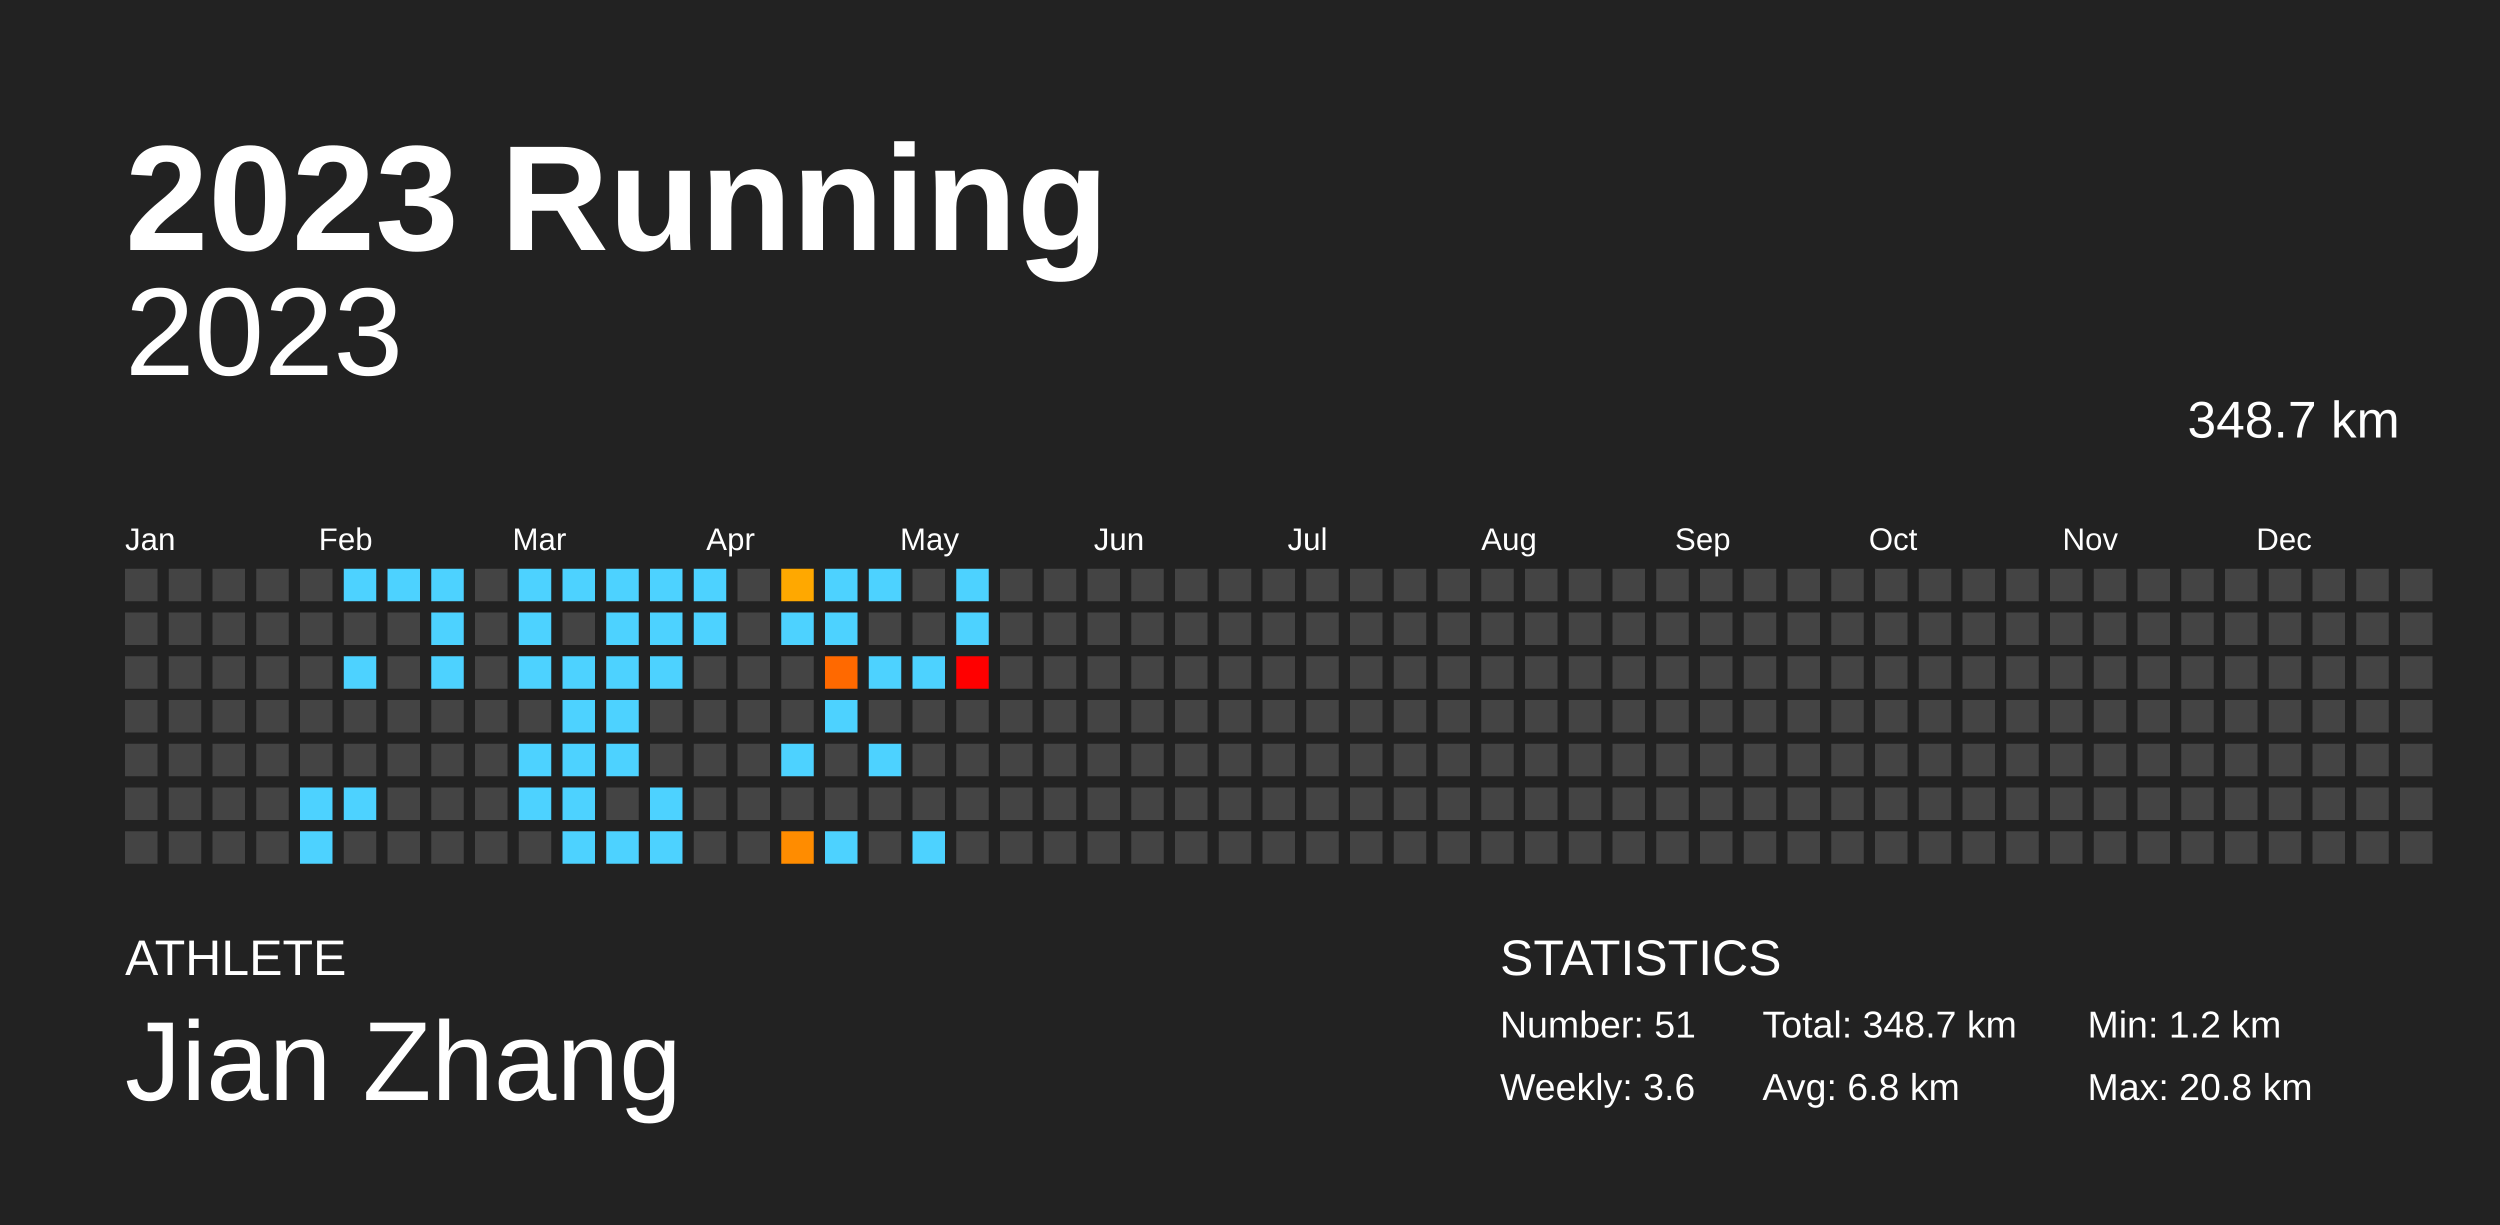
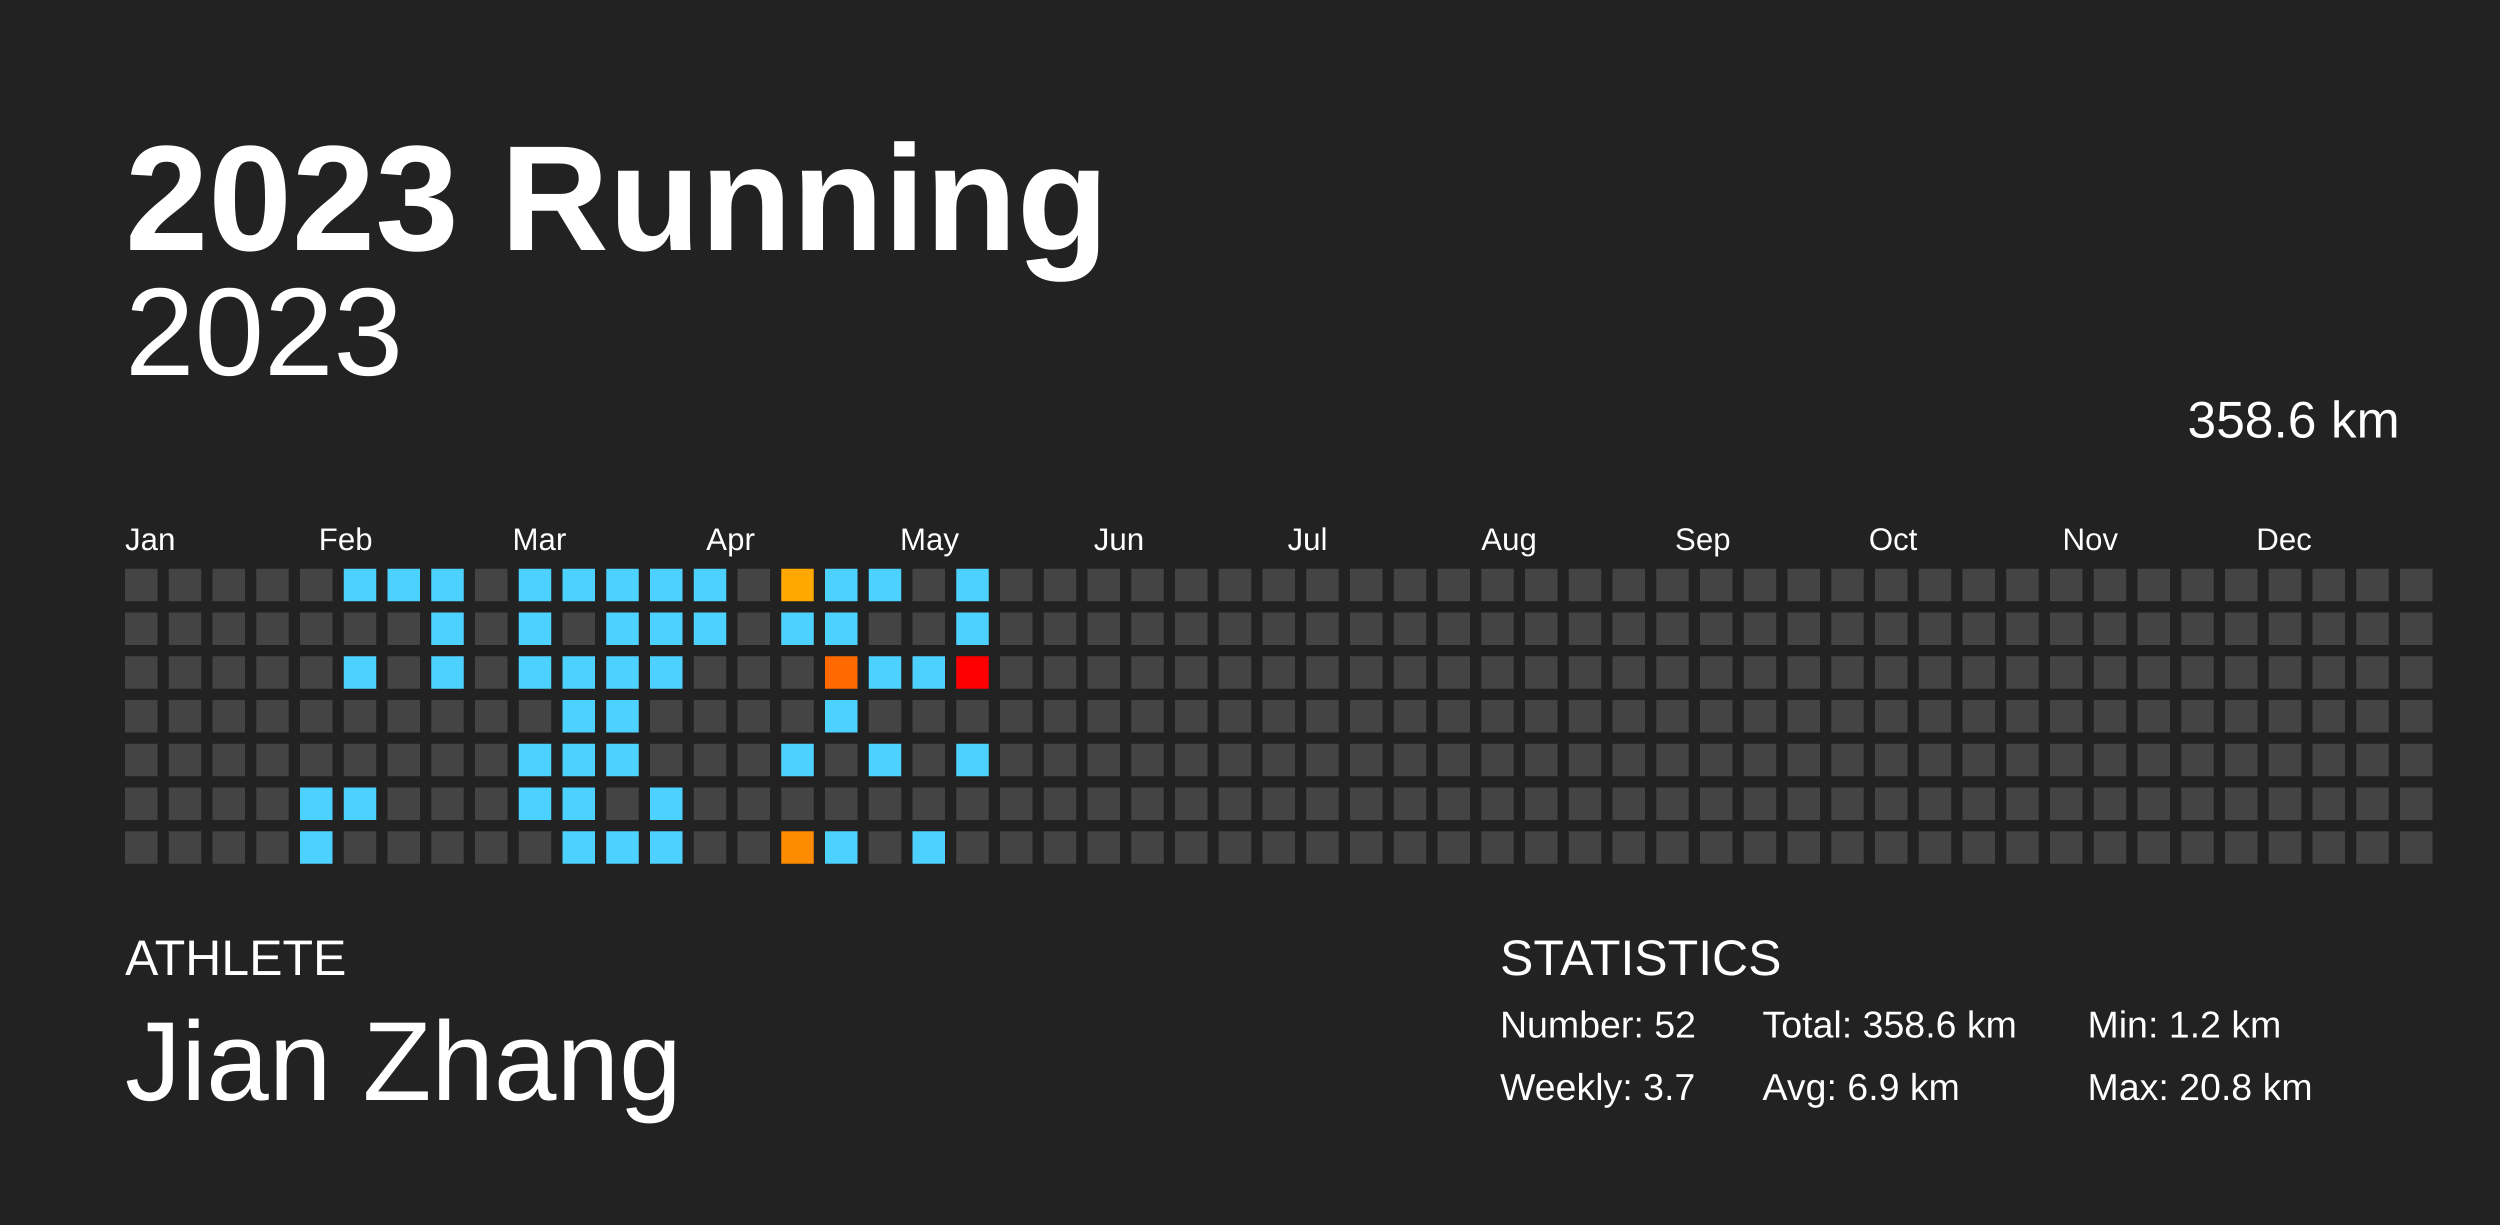
<svg xmlns="http://www.w3.org/2000/svg" baseProfile="full" height="98mm" version="1.1" viewBox="0,0,200,98" width="200mm">
  <defs />
  <rect fill="#222222" height="98" width="200" x="0" y="0" />
  <text fill="#FFFFFF" style="font-size:12px; font-family:Arial; font-weight:bold;" x="10" y="20">2023 Running</text>
  <text fill="#FFFFFF" style="font-size:4px; font-family:Arial" x="10" y="78">ATHLETE</text>
  <text fill="#FFFFFF" style="font-size:9px; font-family:Arial" x="10" y="88">Jian Zhang</text>
  <text fill="#FFFFFF" style="font-size:4px; font-family:Arial" x="120" y="78">STATISTICS</text>
-   <text fill="#FFFFFF" style="font-size:3px; font-family:Arial" x="120" y="83">Number: 51</text>
-   <text fill="#FFFFFF" style="font-size:3px; font-family:Arial" x="120" y="88">Weekly: 3.6</text>
-   <text fill="#FFFFFF" style="font-size:3px; font-family:Arial" x="141" y="83">Total: 348.7 km</text>
-   <text fill="#FFFFFF" style="font-size:3px; font-family:Arial" x="141" y="88">Avg: 6.8 km</text>
+   <text fill="#FFFFFF" style="font-size:3px; font-family:Arial" x="120" y="83">Number: 52</text>
+   <text fill="#FFFFFF" style="font-size:3px; font-family:Arial" x="120" y="88">Weekly: 3.7</text>
+   <text fill="#FFFFFF" style="font-size:3px; font-family:Arial" x="141" y="83">Total: 358.6 km</text>
+   <text fill="#FFFFFF" style="font-size:3px; font-family:Arial" x="141" y="88">Avg: 6.9 km</text>
  <text fill="#FFFFFF" style="font-size:3px; font-family:Arial" x="167" y="83">Min: 1.2 km</text>
  <text fill="#FFFFFF" style="font-size:3px; font-family:Arial" x="167" y="88">Max: 20.8 km</text>
  <text alignment-baseline="hanging" fill="#FFFFFF" style="font-size:10.0px; font-family:Arial;" x="10" y="30">2023</text>
-   <text alignment-baseline="hanging" fill="#FFFFFF" style="font-size:4.125px; font-family:Arial;" x="175" y="35">348.7 km</text>
+   <text alignment-baseline="hanging" fill="#FFFFFF" style="font-size:4.125px; font-family:Arial;" x="175" y="35">358.6 km</text>
  <text fill="#FFFFFF" style="font-size:2.5px; font-family:Arial" x="10.0" y="44">Jan</text>
  <text fill="#FFFFFF" style="font-size:2.5px; font-family:Arial" x="25.5" y="44">Feb</text>
  <text fill="#FFFFFF" style="font-size:2.5px; font-family:Arial" x="41.0" y="44">Mar</text>
  <text fill="#FFFFFF" style="font-size:2.5px; font-family:Arial" x="56.5" y="44">Apr</text>
  <text fill="#FFFFFF" style="font-size:2.5px; font-family:Arial" x="72.0" y="44">May</text>
  <text fill="#FFFFFF" style="font-size:2.5px; font-family:Arial" x="87.5" y="44">Jun</text>
  <text fill="#FFFFFF" style="font-size:2.5px; font-family:Arial" x="103.0" y="44">Jul</text>
  <text fill="#FFFFFF" style="font-size:2.5px; font-family:Arial" x="118.5" y="44">Aug</text>
  <text fill="#FFFFFF" style="font-size:2.5px; font-family:Arial" x="134.0" y="44">Sep</text>
  <text fill="#FFFFFF" style="font-size:2.5px; font-family:Arial" x="149.5" y="44">Oct</text>
  <text fill="#FFFFFF" style="font-size:2.5px; font-family:Arial" x="165.0" y="44">Nov</text>
  <text fill="#FFFFFF" style="font-size:2.5px; font-family:Arial" x="180.5" y="44">Dec</text>
  <rect fill="#444444" height="2.6" width="2.6" x="10.0" y="45.5" />
  <rect fill="#444444" height="2.6" width="2.6" x="10.0" y="49.0" />
  <rect fill="#444444" height="2.6" width="2.6" x="10.0" y="52.5" />
  <rect fill="#444444" height="2.6" width="2.6" x="10.0" y="56.0" />
  <rect fill="#444444" height="2.6" width="2.6" x="10.0" y="59.5" />
  <rect fill="#444444" height="2.6" width="2.6" x="10.0" y="63.0" />
  <rect fill="#444444" height="2.6" width="2.6" x="10.0" y="66.5" />
  <rect fill="#444444" height="2.6" width="2.6" x="13.5" y="45.5" />
  <rect fill="#444444" height="2.6" width="2.6" x="13.5" y="49.0" />
  <rect fill="#444444" height="2.6" width="2.6" x="13.5" y="52.5" />
  <rect fill="#444444" height="2.6" width="2.6" x="13.5" y="56.0" />
  <rect fill="#444444" height="2.6" width="2.6" x="13.5" y="59.5" />
  <rect fill="#444444" height="2.6" width="2.6" x="13.5" y="63.0" />
  <rect fill="#444444" height="2.6" width="2.6" x="13.5" y="66.5" />
  <rect fill="#444444" height="2.6" width="2.6" x="17.0" y="45.5" />
  <rect fill="#444444" height="2.6" width="2.6" x="17.0" y="49.0" />
  <rect fill="#444444" height="2.6" width="2.6" x="17.0" y="52.5" />
  <rect fill="#444444" height="2.6" width="2.6" x="17.0" y="56.0" />
  <rect fill="#444444" height="2.6" width="2.6" x="17.0" y="59.5" />
  <rect fill="#444444" height="2.6" width="2.6" x="17.0" y="63.0" />
  <rect fill="#444444" height="2.6" width="2.6" x="17.0" y="66.5" />
  <rect fill="#444444" height="2.6" width="2.6" x="20.5" y="45.5" />
  <rect fill="#444444" height="2.6" width="2.6" x="20.5" y="49.0" />
  <rect fill="#444444" height="2.6" width="2.6" x="20.5" y="52.5" />
  <rect fill="#444444" height="2.6" width="2.6" x="20.5" y="56.0" />
  <rect fill="#444444" height="2.6" width="2.6" x="20.5" y="59.5" />
  <rect fill="#444444" height="2.6" width="2.6" x="20.5" y="63.0" />
  <rect fill="#444444" height="2.6" width="2.6" x="20.5" y="66.5" />
  <rect fill="#444444" height="2.6" width="2.6" x="24.0" y="45.5" />
  <rect fill="#444444" height="2.6" width="2.6" x="24.0" y="49.0" />
  <rect fill="#444444" height="2.6" width="2.6" x="24.0" y="52.5" />
  <rect fill="#444444" height="2.6" width="2.6" x="24.0" y="56.0" />
  <rect fill="#444444" height="2.6" width="2.6" x="24.0" y="59.5" />
  <rect fill="#4dd2ff" height="2.6" width="2.6" x="24.0" y="63.0" />
  <rect fill="#4dd2ff" height="2.6" width="2.6" x="24.0" y="66.5" />
  <rect fill="#4dd2ff" height="2.6" width="2.6" x="27.5" y="45.5" />
  <rect fill="#444444" height="2.6" width="2.6" x="27.5" y="49.0" />
  <rect fill="#4dd2ff" height="2.6" width="2.6" x="27.5" y="52.5" />
  <rect fill="#444444" height="2.6" width="2.6" x="27.5" y="56.0" />
  <rect fill="#444444" height="2.6" width="2.6" x="27.5" y="59.5" />
  <rect fill="#4dd2ff" height="2.6" width="2.6" x="27.5" y="63.0" />
  <rect fill="#444444" height="2.6" width="2.6" x="27.5" y="66.5" />
  <rect fill="#4dd2ff" height="2.6" width="2.6" x="31.0" y="45.5" />
  <rect fill="#444444" height="2.6" width="2.6" x="31.0" y="49.0" />
  <rect fill="#444444" height="2.6" width="2.6" x="31.0" y="52.5" />
  <rect fill="#444444" height="2.6" width="2.6" x="31.0" y="56.0" />
  <rect fill="#444444" height="2.6" width="2.6" x="31.0" y="59.5" />
  <rect fill="#444444" height="2.6" width="2.6" x="31.0" y="63.0" />
  <rect fill="#444444" height="2.6" width="2.6" x="31.0" y="66.5" />
  <rect fill="#4dd2ff" height="2.6" width="2.6" x="34.5" y="45.5" />
  <rect fill="#4dd2ff" height="2.6" width="2.6" x="34.5" y="49.0" />
  <rect fill="#4dd2ff" height="2.6" width="2.6" x="34.5" y="52.5" />
  <rect fill="#444444" height="2.6" width="2.6" x="34.5" y="56.0" />
  <rect fill="#444444" height="2.6" width="2.6" x="34.5" y="59.5" />
  <rect fill="#444444" height="2.6" width="2.6" x="34.5" y="63.0" />
  <rect fill="#444444" height="2.6" width="2.6" x="34.5" y="66.5" />
  <rect fill="#444444" height="2.6" width="2.6" x="38.0" y="45.5" />
  <rect fill="#444444" height="2.6" width="2.6" x="38.0" y="49.0" />
  <rect fill="#444444" height="2.6" width="2.6" x="38.0" y="52.5" />
  <rect fill="#444444" height="2.6" width="2.6" x="38.0" y="56.0" />
  <rect fill="#444444" height="2.6" width="2.6" x="38.0" y="59.5" />
  <rect fill="#444444" height="2.6" width="2.6" x="38.0" y="63.0" />
  <rect fill="#444444" height="2.6" width="2.6" x="38.0" y="66.5" />
  <rect fill="#4dd2ff" height="2.6" width="2.6" x="41.5" y="45.5" />
  <rect fill="#4dd2ff" height="2.6" width="2.6" x="41.5" y="49.0" />
  <rect fill="#4dd2ff" height="2.6" width="2.6" x="41.5" y="52.5" />
  <rect fill="#444444" height="2.6" width="2.6" x="41.5" y="56.0" />
  <rect fill="#4dd2ff" height="2.6" width="2.6" x="41.5" y="59.5" />
  <rect fill="#4dd2ff" height="2.6" width="2.6" x="41.5" y="63.0" />
  <rect fill="#444444" height="2.6" width="2.6" x="41.5" y="66.5" />
  <rect fill="#4dd2ff" height="2.6" width="2.6" x="45.0" y="45.5" />
  <rect fill="#444444" height="2.6" width="2.6" x="45.0" y="49.0" />
  <rect fill="#4dd2ff" height="2.6" width="2.6" x="45.0" y="52.5" />
  <rect fill="#4dd2ff" height="2.6" width="2.6" x="45.0" y="56.0" />
  <rect fill="#4dd2ff" height="2.6" width="2.6" x="45.0" y="59.5" />
  <rect fill="#4dd2ff" height="2.6" width="2.6" x="45.0" y="63.0" />
  <rect fill="#4dd2ff" height="2.6" width="2.6" x="45.0" y="66.5" />
  <rect fill="#4dd2ff" height="2.6" width="2.6" x="48.5" y="45.5" />
  <rect fill="#4dd2ff" height="2.6" width="2.6" x="48.5" y="49.0" />
  <rect fill="#4dd2ff" height="2.6" width="2.6" x="48.5" y="52.5" />
  <rect fill="#4dd2ff" height="2.6" width="2.6" x="48.5" y="56.0" />
  <rect fill="#4dd2ff" height="2.6" width="2.6" x="48.5" y="59.5" />
  <rect fill="#444444" height="2.6" width="2.6" x="48.5" y="63.0" />
  <rect fill="#4dd2ff" height="2.6" width="2.6" x="48.5" y="66.5" />
  <rect fill="#4dd2ff" height="2.6" width="2.6" x="52.0" y="45.5" />
  <rect fill="#4dd2ff" height="2.6" width="2.6" x="52.0" y="49.0" />
  <rect fill="#4dd2ff" height="2.6" width="2.6" x="52.0" y="52.5" />
  <rect fill="#444444" height="2.6" width="2.6" x="52.0" y="56.0" />
  <rect fill="#444444" height="2.6" width="2.6" x="52.0" y="59.5" />
  <rect fill="#4dd2ff" height="2.6" width="2.6" x="52.0" y="63.0" />
  <rect fill="#4dd2ff" height="2.6" width="2.6" x="52.0" y="66.5" />
  <rect fill="#4dd2ff" height="2.6" width="2.6" x="55.5" y="45.5" />
  <rect fill="#4dd2ff" height="2.6" width="2.6" x="55.5" y="49.0" />
  <rect fill="#444444" height="2.6" width="2.6" x="55.5" y="52.5" />
  <rect fill="#444444" height="2.6" width="2.6" x="55.5" y="56.0" />
  <rect fill="#444444" height="2.6" width="2.6" x="55.5" y="59.5" />
  <rect fill="#444444" height="2.6" width="2.6" x="55.5" y="63.0" />
  <rect fill="#444444" height="2.6" width="2.6" x="55.5" y="66.5" />
  <rect fill="#444444" height="2.6" width="2.6" x="59.0" y="45.5" />
  <rect fill="#444444" height="2.6" width="2.6" x="59.0" y="49.0" />
  <rect fill="#444444" height="2.6" width="2.6" x="59.0" y="52.5" />
  <rect fill="#444444" height="2.6" width="2.6" x="59.0" y="56.0" />
  <rect fill="#444444" height="2.6" width="2.6" x="59.0" y="59.5" />
  <rect fill="#444444" height="2.6" width="2.6" x="59.0" y="63.0" />
  <rect fill="#444444" height="2.6" width="2.6" x="59.0" y="66.5" />
  <rect fill="#ffa800" height="2.6" width="2.6" x="62.5" y="45.5" />
  <rect fill="#4dd2ff" height="2.6" width="2.6" x="62.5" y="49.0" />
  <rect fill="#444444" height="2.6" width="2.6" x="62.5" y="52.5" />
  <rect fill="#444444" height="2.6" width="2.6" x="62.5" y="56.0" />
  <rect fill="#4dd2ff" height="2.6" width="2.6" x="62.5" y="59.5" />
  <rect fill="#444444" height="2.6" width="2.6" x="62.5" y="63.0" />
  <rect fill="#ff8c00" height="2.6" width="2.6" x="62.5" y="66.5" />
  <rect fill="#4dd2ff" height="2.6" width="2.6" x="66.0" y="45.5" />
  <rect fill="#4dd2ff" height="2.6" width="2.6" x="66.0" y="49.0" />
  <rect fill="#ff6900" height="2.6" width="2.6" x="66.0" y="52.5" />
  <rect fill="#4dd2ff" height="2.6" width="2.6" x="66.0" y="56.0" />
  <rect fill="#444444" height="2.6" width="2.6" x="66.0" y="59.5" />
  <rect fill="#444444" height="2.6" width="2.6" x="66.0" y="63.0" />
  <rect fill="#4dd2ff" height="2.6" width="2.6" x="66.0" y="66.5" />
  <rect fill="#4dd2ff" height="2.6" width="2.6" x="69.5" y="45.5" />
  <rect fill="#444444" height="2.6" width="2.6" x="69.5" y="49.0" />
  <rect fill="#4dd2ff" height="2.6" width="2.6" x="69.5" y="52.5" />
  <rect fill="#444444" height="2.6" width="2.6" x="69.5" y="56.0" />
  <rect fill="#4dd2ff" height="2.6" width="2.6" x="69.5" y="59.5" />
  <rect fill="#444444" height="2.6" width="2.6" x="69.5" y="63.0" />
  <rect fill="#444444" height="2.6" width="2.6" x="69.5" y="66.5" />
  <rect fill="#444444" height="2.6" width="2.6" x="73.0" y="45.5" />
  <rect fill="#444444" height="2.6" width="2.6" x="73.0" y="49.0" />
  <rect fill="#4dd2ff" height="2.6" width="2.6" x="73.0" y="52.5" />
  <rect fill="#444444" height="2.6" width="2.6" x="73.0" y="56.0" />
  <rect fill="#444444" height="2.6" width="2.6" x="73.0" y="59.5" />
  <rect fill="#444444" height="2.6" width="2.6" x="73.0" y="63.0" />
  <rect fill="#4dd2ff" height="2.6" width="2.6" x="73.0" y="66.5" />
  <rect fill="#4dd2ff" height="2.6" width="2.6" x="76.5" y="45.5" />
  <rect fill="#4dd2ff" height="2.6" width="2.6" x="76.5" y="49.0" />
  <rect fill="red" height="2.6" width="2.6" x="76.5" y="52.5" />
  <rect fill="#444444" height="2.6" width="2.6" x="76.5" y="56.0" />
-   <rect fill="#444444" height="2.6" width="2.6" x="76.5" y="59.5" />
+   <rect fill="#4dd2ff" height="2.6" width="2.6" x="76.5" y="59.5" />
  <rect fill="#444444" height="2.6" width="2.6" x="76.5" y="63.0" />
  <rect fill="#444444" height="2.6" width="2.6" x="76.5" y="66.5" />
  <rect fill="#444444" height="2.6" width="2.6" x="80.0" y="45.5" />
  <rect fill="#444444" height="2.6" width="2.6" x="80.0" y="49.0" />
  <rect fill="#444444" height="2.6" width="2.6" x="80.0" y="52.5" />
  <rect fill="#444444" height="2.6" width="2.6" x="80.0" y="56.0" />
  <rect fill="#444444" height="2.6" width="2.6" x="80.0" y="59.5" />
  <rect fill="#444444" height="2.6" width="2.6" x="80.0" y="63.0" />
  <rect fill="#444444" height="2.6" width="2.6" x="80.0" y="66.5" />
  <rect fill="#444444" height="2.6" width="2.6" x="83.5" y="45.5" />
  <rect fill="#444444" height="2.6" width="2.6" x="83.5" y="49.0" />
  <rect fill="#444444" height="2.6" width="2.6" x="83.5" y="52.5" />
  <rect fill="#444444" height="2.6" width="2.6" x="83.5" y="56.0" />
  <rect fill="#444444" height="2.6" width="2.6" x="83.5" y="59.5" />
  <rect fill="#444444" height="2.6" width="2.6" x="83.5" y="63.0" />
  <rect fill="#444444" height="2.6" width="2.6" x="83.5" y="66.5" />
  <rect fill="#444444" height="2.6" width="2.6" x="87.0" y="45.5" />
  <rect fill="#444444" height="2.6" width="2.6" x="87.0" y="49.0" />
  <rect fill="#444444" height="2.6" width="2.6" x="87.0" y="52.5" />
  <rect fill="#444444" height="2.6" width="2.6" x="87.0" y="56.0" />
  <rect fill="#444444" height="2.6" width="2.6" x="87.0" y="59.5" />
  <rect fill="#444444" height="2.6" width="2.6" x="87.0" y="63.0" />
  <rect fill="#444444" height="2.6" width="2.6" x="87.0" y="66.5" />
  <rect fill="#444444" height="2.6" width="2.6" x="90.5" y="45.5" />
  <rect fill="#444444" height="2.6" width="2.6" x="90.5" y="49.0" />
  <rect fill="#444444" height="2.6" width="2.6" x="90.5" y="52.5" />
  <rect fill="#444444" height="2.6" width="2.6" x="90.5" y="56.0" />
  <rect fill="#444444" height="2.6" width="2.6" x="90.5" y="59.5" />
  <rect fill="#444444" height="2.6" width="2.6" x="90.5" y="63.0" />
  <rect fill="#444444" height="2.6" width="2.6" x="90.5" y="66.5" />
  <rect fill="#444444" height="2.6" width="2.6" x="94.0" y="45.5" />
  <rect fill="#444444" height="2.6" width="2.6" x="94.0" y="49.0" />
  <rect fill="#444444" height="2.6" width="2.6" x="94.0" y="52.5" />
  <rect fill="#444444" height="2.6" width="2.6" x="94.0" y="56.0" />
  <rect fill="#444444" height="2.6" width="2.6" x="94.0" y="59.5" />
  <rect fill="#444444" height="2.6" width="2.6" x="94.0" y="63.0" />
  <rect fill="#444444" height="2.6" width="2.6" x="94.0" y="66.5" />
  <rect fill="#444444" height="2.6" width="2.6" x="97.5" y="45.5" />
  <rect fill="#444444" height="2.6" width="2.6" x="97.5" y="49.0" />
  <rect fill="#444444" height="2.6" width="2.6" x="97.5" y="52.5" />
  <rect fill="#444444" height="2.6" width="2.6" x="97.5" y="56.0" />
  <rect fill="#444444" height="2.6" width="2.6" x="97.5" y="59.5" />
  <rect fill="#444444" height="2.6" width="2.6" x="97.5" y="63.0" />
  <rect fill="#444444" height="2.6" width="2.6" x="97.5" y="66.5" />
  <rect fill="#444444" height="2.6" width="2.6" x="101.0" y="45.5" />
  <rect fill="#444444" height="2.6" width="2.6" x="101.0" y="49.0" />
  <rect fill="#444444" height="2.6" width="2.6" x="101.0" y="52.5" />
  <rect fill="#444444" height="2.6" width="2.6" x="101.0" y="56.0" />
  <rect fill="#444444" height="2.6" width="2.6" x="101.0" y="59.5" />
  <rect fill="#444444" height="2.6" width="2.6" x="101.0" y="63.0" />
  <rect fill="#444444" height="2.6" width="2.6" x="101.0" y="66.5" />
  <rect fill="#444444" height="2.6" width="2.6" x="104.5" y="45.5" />
  <rect fill="#444444" height="2.6" width="2.6" x="104.5" y="49.0" />
  <rect fill="#444444" height="2.6" width="2.6" x="104.5" y="52.5" />
  <rect fill="#444444" height="2.6" width="2.6" x="104.5" y="56.0" />
  <rect fill="#444444" height="2.6" width="2.6" x="104.5" y="59.5" />
  <rect fill="#444444" height="2.6" width="2.6" x="104.5" y="63.0" />
  <rect fill="#444444" height="2.6" width="2.6" x="104.5" y="66.5" />
  <rect fill="#444444" height="2.6" width="2.6" x="108.0" y="45.5" />
  <rect fill="#444444" height="2.6" width="2.6" x="108.0" y="49.0" />
  <rect fill="#444444" height="2.6" width="2.6" x="108.0" y="52.5" />
  <rect fill="#444444" height="2.6" width="2.6" x="108.0" y="56.0" />
  <rect fill="#444444" height="2.6" width="2.6" x="108.0" y="59.5" />
  <rect fill="#444444" height="2.6" width="2.6" x="108.0" y="63.0" />
  <rect fill="#444444" height="2.6" width="2.6" x="108.0" y="66.5" />
  <rect fill="#444444" height="2.6" width="2.6" x="111.5" y="45.5" />
  <rect fill="#444444" height="2.6" width="2.6" x="111.5" y="49.0" />
  <rect fill="#444444" height="2.6" width="2.6" x="111.5" y="52.5" />
  <rect fill="#444444" height="2.6" width="2.6" x="111.5" y="56.0" />
  <rect fill="#444444" height="2.6" width="2.6" x="111.5" y="59.5" />
  <rect fill="#444444" height="2.6" width="2.6" x="111.5" y="63.0" />
  <rect fill="#444444" height="2.6" width="2.6" x="111.5" y="66.5" />
  <rect fill="#444444" height="2.6" width="2.6" x="115.0" y="45.5" />
  <rect fill="#444444" height="2.6" width="2.6" x="115.0" y="49.0" />
  <rect fill="#444444" height="2.6" width="2.6" x="115.0" y="52.5" />
  <rect fill="#444444" height="2.6" width="2.6" x="115.0" y="56.0" />
  <rect fill="#444444" height="2.6" width="2.6" x="115.0" y="59.5" />
  <rect fill="#444444" height="2.6" width="2.6" x="115.0" y="63.0" />
  <rect fill="#444444" height="2.6" width="2.6" x="115.0" y="66.5" />
  <rect fill="#444444" height="2.6" width="2.6" x="118.5" y="45.5" />
  <rect fill="#444444" height="2.6" width="2.6" x="118.5" y="49.0" />
  <rect fill="#444444" height="2.6" width="2.6" x="118.5" y="52.5" />
  <rect fill="#444444" height="2.6" width="2.6" x="118.5" y="56.0" />
  <rect fill="#444444" height="2.6" width="2.6" x="118.5" y="59.5" />
  <rect fill="#444444" height="2.6" width="2.6" x="118.5" y="63.0" />
  <rect fill="#444444" height="2.6" width="2.6" x="118.5" y="66.5" />
  <rect fill="#444444" height="2.6" width="2.6" x="122.0" y="45.5" />
  <rect fill="#444444" height="2.6" width="2.6" x="122.0" y="49.0" />
  <rect fill="#444444" height="2.6" width="2.6" x="122.0" y="52.5" />
  <rect fill="#444444" height="2.6" width="2.6" x="122.0" y="56.0" />
  <rect fill="#444444" height="2.6" width="2.6" x="122.0" y="59.5" />
  <rect fill="#444444" height="2.6" width="2.6" x="122.0" y="63.0" />
  <rect fill="#444444" height="2.6" width="2.6" x="122.0" y="66.5" />
  <rect fill="#444444" height="2.6" width="2.6" x="125.5" y="45.5" />
  <rect fill="#444444" height="2.6" width="2.6" x="125.5" y="49.0" />
  <rect fill="#444444" height="2.6" width="2.6" x="125.5" y="52.5" />
  <rect fill="#444444" height="2.6" width="2.6" x="125.5" y="56.0" />
  <rect fill="#444444" height="2.6" width="2.6" x="125.5" y="59.5" />
  <rect fill="#444444" height="2.6" width="2.6" x="125.5" y="63.0" />
  <rect fill="#444444" height="2.6" width="2.6" x="125.5" y="66.5" />
  <rect fill="#444444" height="2.6" width="2.6" x="129.0" y="45.5" />
  <rect fill="#444444" height="2.6" width="2.6" x="129.0" y="49.0" />
  <rect fill="#444444" height="2.6" width="2.6" x="129.0" y="52.5" />
  <rect fill="#444444" height="2.6" width="2.6" x="129.0" y="56.0" />
  <rect fill="#444444" height="2.6" width="2.6" x="129.0" y="59.5" />
  <rect fill="#444444" height="2.6" width="2.6" x="129.0" y="63.0" />
  <rect fill="#444444" height="2.6" width="2.6" x="129.0" y="66.5" />
  <rect fill="#444444" height="2.6" width="2.6" x="132.5" y="45.5" />
  <rect fill="#444444" height="2.6" width="2.6" x="132.5" y="49.0" />
  <rect fill="#444444" height="2.6" width="2.6" x="132.5" y="52.5" />
  <rect fill="#444444" height="2.6" width="2.6" x="132.5" y="56.0" />
  <rect fill="#444444" height="2.6" width="2.6" x="132.5" y="59.5" />
  <rect fill="#444444" height="2.6" width="2.6" x="132.5" y="63.0" />
  <rect fill="#444444" height="2.6" width="2.6" x="132.5" y="66.5" />
  <rect fill="#444444" height="2.6" width="2.6" x="136.0" y="45.5" />
  <rect fill="#444444" height="2.6" width="2.6" x="136.0" y="49.0" />
  <rect fill="#444444" height="2.6" width="2.6" x="136.0" y="52.5" />
  <rect fill="#444444" height="2.6" width="2.6" x="136.0" y="56.0" />
  <rect fill="#444444" height="2.6" width="2.6" x="136.0" y="59.5" />
  <rect fill="#444444" height="2.6" width="2.6" x="136.0" y="63.0" />
  <rect fill="#444444" height="2.6" width="2.6" x="136.0" y="66.5" />
  <rect fill="#444444" height="2.6" width="2.6" x="139.5" y="45.5" />
  <rect fill="#444444" height="2.6" width="2.6" x="139.5" y="49.0" />
  <rect fill="#444444" height="2.6" width="2.6" x="139.5" y="52.5" />
  <rect fill="#444444" height="2.6" width="2.6" x="139.5" y="56.0" />
  <rect fill="#444444" height="2.6" width="2.6" x="139.5" y="59.5" />
  <rect fill="#444444" height="2.6" width="2.6" x="139.5" y="63.0" />
  <rect fill="#444444" height="2.6" width="2.6" x="139.5" y="66.5" />
  <rect fill="#444444" height="2.6" width="2.6" x="143.0" y="45.5" />
  <rect fill="#444444" height="2.6" width="2.6" x="143.0" y="49.0" />
  <rect fill="#444444" height="2.6" width="2.6" x="143.0" y="52.5" />
  <rect fill="#444444" height="2.6" width="2.6" x="143.0" y="56.0" />
  <rect fill="#444444" height="2.6" width="2.6" x="143.0" y="59.5" />
  <rect fill="#444444" height="2.6" width="2.6" x="143.0" y="63.0" />
  <rect fill="#444444" height="2.6" width="2.6" x="143.0" y="66.5" />
  <rect fill="#444444" height="2.6" width="2.6" x="146.5" y="45.5" />
  <rect fill="#444444" height="2.6" width="2.6" x="146.5" y="49.0" />
  <rect fill="#444444" height="2.6" width="2.6" x="146.5" y="52.5" />
  <rect fill="#444444" height="2.6" width="2.6" x="146.5" y="56.0" />
  <rect fill="#444444" height="2.6" width="2.6" x="146.5" y="59.5" />
  <rect fill="#444444" height="2.6" width="2.6" x="146.5" y="63.0" />
  <rect fill="#444444" height="2.6" width="2.6" x="146.5" y="66.5" />
  <rect fill="#444444" height="2.6" width="2.6" x="150.0" y="45.5" />
  <rect fill="#444444" height="2.6" width="2.6" x="150.0" y="49.0" />
  <rect fill="#444444" height="2.6" width="2.6" x="150.0" y="52.5" />
  <rect fill="#444444" height="2.6" width="2.6" x="150.0" y="56.0" />
  <rect fill="#444444" height="2.6" width="2.6" x="150.0" y="59.5" />
  <rect fill="#444444" height="2.6" width="2.6" x="150.0" y="63.0" />
  <rect fill="#444444" height="2.6" width="2.6" x="150.0" y="66.5" />
  <rect fill="#444444" height="2.6" width="2.6" x="153.5" y="45.5" />
  <rect fill="#444444" height="2.6" width="2.6" x="153.5" y="49.0" />
  <rect fill="#444444" height="2.6" width="2.6" x="153.5" y="52.5" />
  <rect fill="#444444" height="2.6" width="2.6" x="153.5" y="56.0" />
  <rect fill="#444444" height="2.6" width="2.6" x="153.5" y="59.5" />
  <rect fill="#444444" height="2.6" width="2.6" x="153.5" y="63.0" />
  <rect fill="#444444" height="2.6" width="2.6" x="153.5" y="66.5" />
  <rect fill="#444444" height="2.6" width="2.6" x="157.0" y="45.5" />
  <rect fill="#444444" height="2.6" width="2.6" x="157.0" y="49.0" />
  <rect fill="#444444" height="2.6" width="2.6" x="157.0" y="52.5" />
  <rect fill="#444444" height="2.6" width="2.6" x="157.0" y="56.0" />
  <rect fill="#444444" height="2.6" width="2.6" x="157.0" y="59.5" />
  <rect fill="#444444" height="2.6" width="2.6" x="157.0" y="63.0" />
  <rect fill="#444444" height="2.6" width="2.6" x="157.0" y="66.5" />
  <rect fill="#444444" height="2.6" width="2.6" x="160.5" y="45.5" />
  <rect fill="#444444" height="2.6" width="2.6" x="160.5" y="49.0" />
  <rect fill="#444444" height="2.6" width="2.6" x="160.5" y="52.5" />
  <rect fill="#444444" height="2.6" width="2.6" x="160.5" y="56.0" />
  <rect fill="#444444" height="2.6" width="2.6" x="160.5" y="59.5" />
  <rect fill="#444444" height="2.6" width="2.6" x="160.5" y="63.0" />
  <rect fill="#444444" height="2.6" width="2.6" x="160.5" y="66.5" />
  <rect fill="#444444" height="2.6" width="2.6" x="164.0" y="45.5" />
  <rect fill="#444444" height="2.6" width="2.6" x="164.0" y="49.0" />
  <rect fill="#444444" height="2.6" width="2.6" x="164.0" y="52.5" />
  <rect fill="#444444" height="2.6" width="2.6" x="164.0" y="56.0" />
  <rect fill="#444444" height="2.6" width="2.6" x="164.0" y="59.5" />
  <rect fill="#444444" height="2.6" width="2.6" x="164.0" y="63.0" />
  <rect fill="#444444" height="2.6" width="2.6" x="164.0" y="66.5" />
  <rect fill="#444444" height="2.6" width="2.6" x="167.5" y="45.5" />
  <rect fill="#444444" height="2.6" width="2.6" x="167.5" y="49.0" />
  <rect fill="#444444" height="2.6" width="2.6" x="167.5" y="52.5" />
  <rect fill="#444444" height="2.6" width="2.6" x="167.5" y="56.0" />
  <rect fill="#444444" height="2.6" width="2.6" x="167.5" y="59.5" />
  <rect fill="#444444" height="2.6" width="2.6" x="167.5" y="63.0" />
  <rect fill="#444444" height="2.6" width="2.6" x="167.5" y="66.5" />
  <rect fill="#444444" height="2.6" width="2.6" x="171.0" y="45.5" />
  <rect fill="#444444" height="2.6" width="2.6" x="171.0" y="49.0" />
  <rect fill="#444444" height="2.6" width="2.6" x="171.0" y="52.5" />
  <rect fill="#444444" height="2.6" width="2.6" x="171.0" y="56.0" />
  <rect fill="#444444" height="2.6" width="2.6" x="171.0" y="59.5" />
  <rect fill="#444444" height="2.6" width="2.6" x="171.0" y="63.0" />
  <rect fill="#444444" height="2.6" width="2.6" x="171.0" y="66.5" />
  <rect fill="#444444" height="2.6" width="2.6" x="174.5" y="45.5" />
  <rect fill="#444444" height="2.6" width="2.6" x="174.5" y="49.0" />
  <rect fill="#444444" height="2.6" width="2.6" x="174.5" y="52.5" />
  <rect fill="#444444" height="2.6" width="2.6" x="174.5" y="56.0" />
  <rect fill="#444444" height="2.6" width="2.6" x="174.5" y="59.5" />
  <rect fill="#444444" height="2.6" width="2.6" x="174.5" y="63.0" />
  <rect fill="#444444" height="2.6" width="2.6" x="174.5" y="66.5" />
  <rect fill="#444444" height="2.6" width="2.6" x="178.0" y="45.5" />
  <rect fill="#444444" height="2.6" width="2.6" x="178.0" y="49.0" />
  <rect fill="#444444" height="2.6" width="2.6" x="178.0" y="52.5" />
  <rect fill="#444444" height="2.6" width="2.6" x="178.0" y="56.0" />
  <rect fill="#444444" height="2.6" width="2.6" x="178.0" y="59.5" />
  <rect fill="#444444" height="2.6" width="2.6" x="178.0" y="63.0" />
  <rect fill="#444444" height="2.6" width="2.6" x="178.0" y="66.5" />
  <rect fill="#444444" height="2.6" width="2.6" x="181.5" y="45.5" />
  <rect fill="#444444" height="2.6" width="2.6" x="181.5" y="49.0" />
  <rect fill="#444444" height="2.6" width="2.6" x="181.5" y="52.5" />
  <rect fill="#444444" height="2.6" width="2.6" x="181.5" y="56.0" />
  <rect fill="#444444" height="2.6" width="2.6" x="181.5" y="59.5" />
  <rect fill="#444444" height="2.6" width="2.6" x="181.5" y="63.0" />
  <rect fill="#444444" height="2.6" width="2.6" x="181.5" y="66.5" />
  <rect fill="#444444" height="2.6" width="2.6" x="185.0" y="45.5" />
  <rect fill="#444444" height="2.6" width="2.6" x="185.0" y="49.0" />
  <rect fill="#444444" height="2.6" width="2.6" x="185.0" y="52.5" />
  <rect fill="#444444" height="2.6" width="2.6" x="185.0" y="56.0" />
  <rect fill="#444444" height="2.6" width="2.6" x="185.0" y="59.5" />
  <rect fill="#444444" height="2.6" width="2.6" x="185.0" y="63.0" />
  <rect fill="#444444" height="2.6" width="2.6" x="185.0" y="66.5" />
  <rect fill="#444444" height="2.6" width="2.6" x="188.5" y="45.5" />
  <rect fill="#444444" height="2.6" width="2.6" x="188.5" y="49.0" />
  <rect fill="#444444" height="2.6" width="2.6" x="188.5" y="52.5" />
  <rect fill="#444444" height="2.6" width="2.6" x="188.5" y="56.0" />
  <rect fill="#444444" height="2.6" width="2.6" x="188.5" y="59.5" />
  <rect fill="#444444" height="2.6" width="2.6" x="188.5" y="63.0" />
  <rect fill="#444444" height="2.6" width="2.6" x="188.5" y="66.5" />
  <rect fill="#444444" height="2.6" width="2.6" x="192.0" y="45.5" />
  <rect fill="#444444" height="2.6" width="2.6" x="192.0" y="49.0" />
  <rect fill="#444444" height="2.6" width="2.6" x="192.0" y="52.5" />
  <rect fill="#444444" height="2.6" width="2.6" x="192.0" y="56.0" />
  <rect fill="#444444" height="2.6" width="2.6" x="192.0" y="59.5" />
  <rect fill="#444444" height="2.6" width="2.6" x="192.0" y="63.0" />
  <rect fill="#444444" height="2.6" width="2.6" x="192.0" y="66.5" />
</svg>
